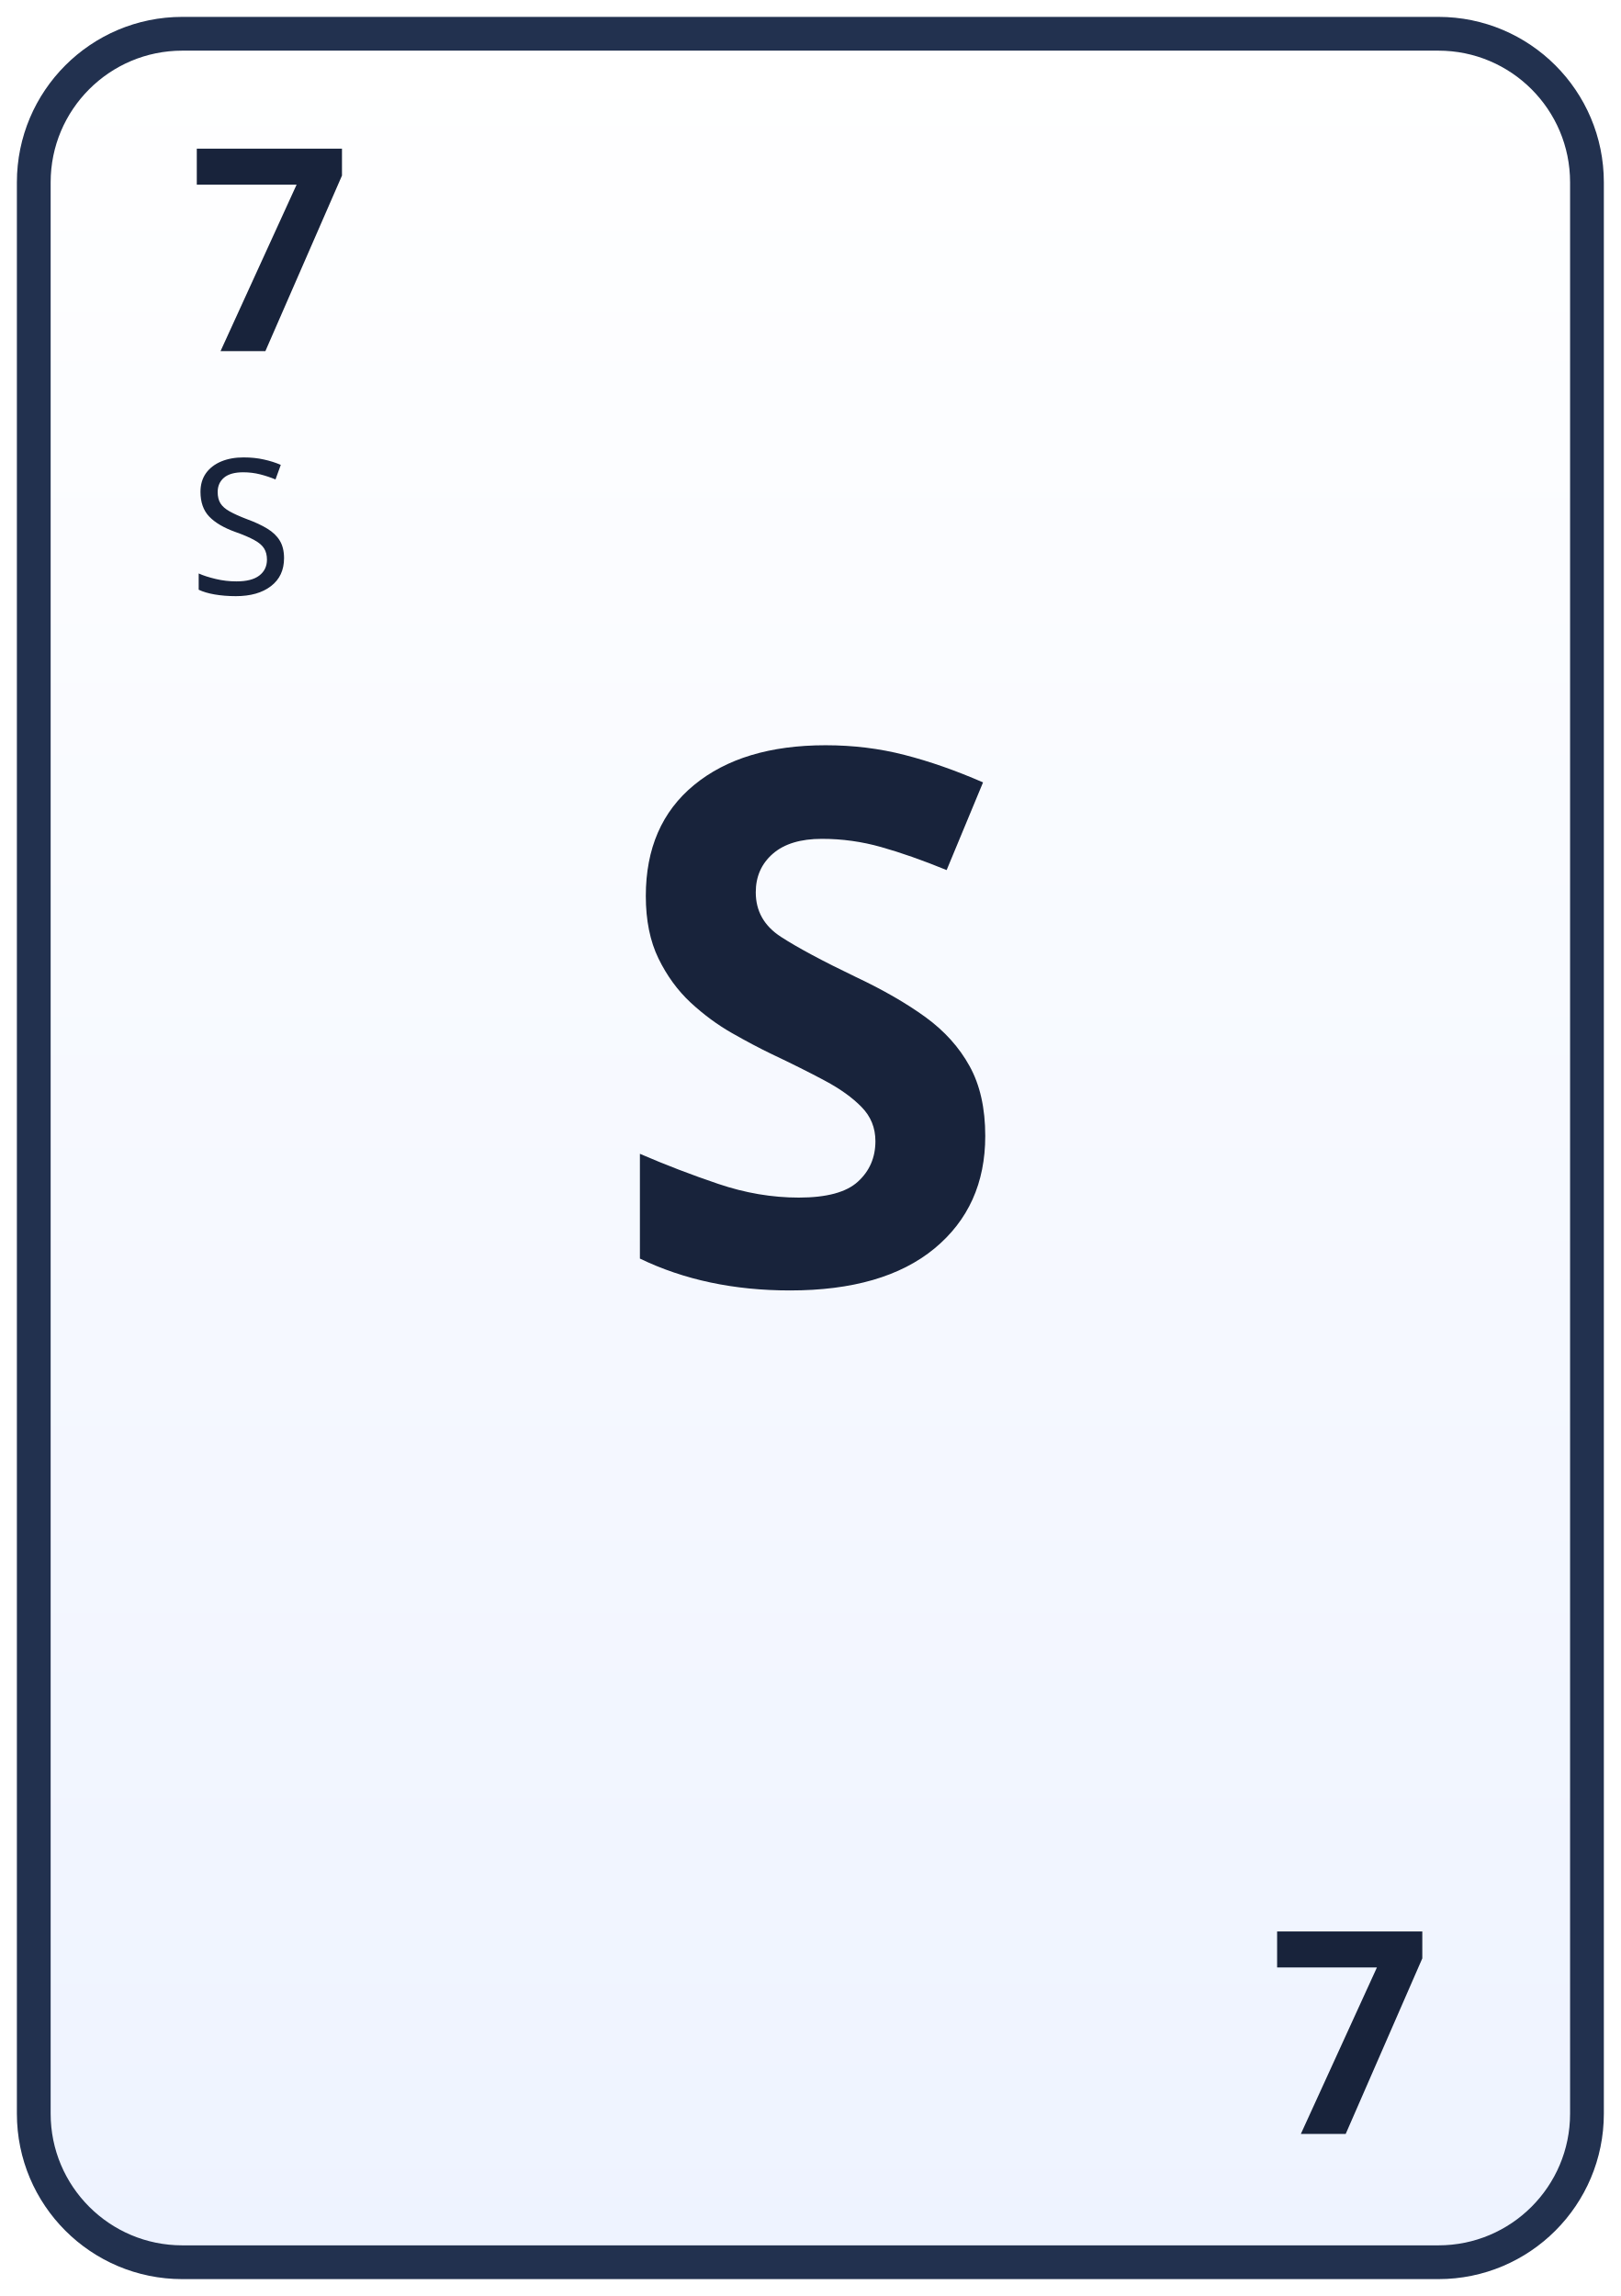
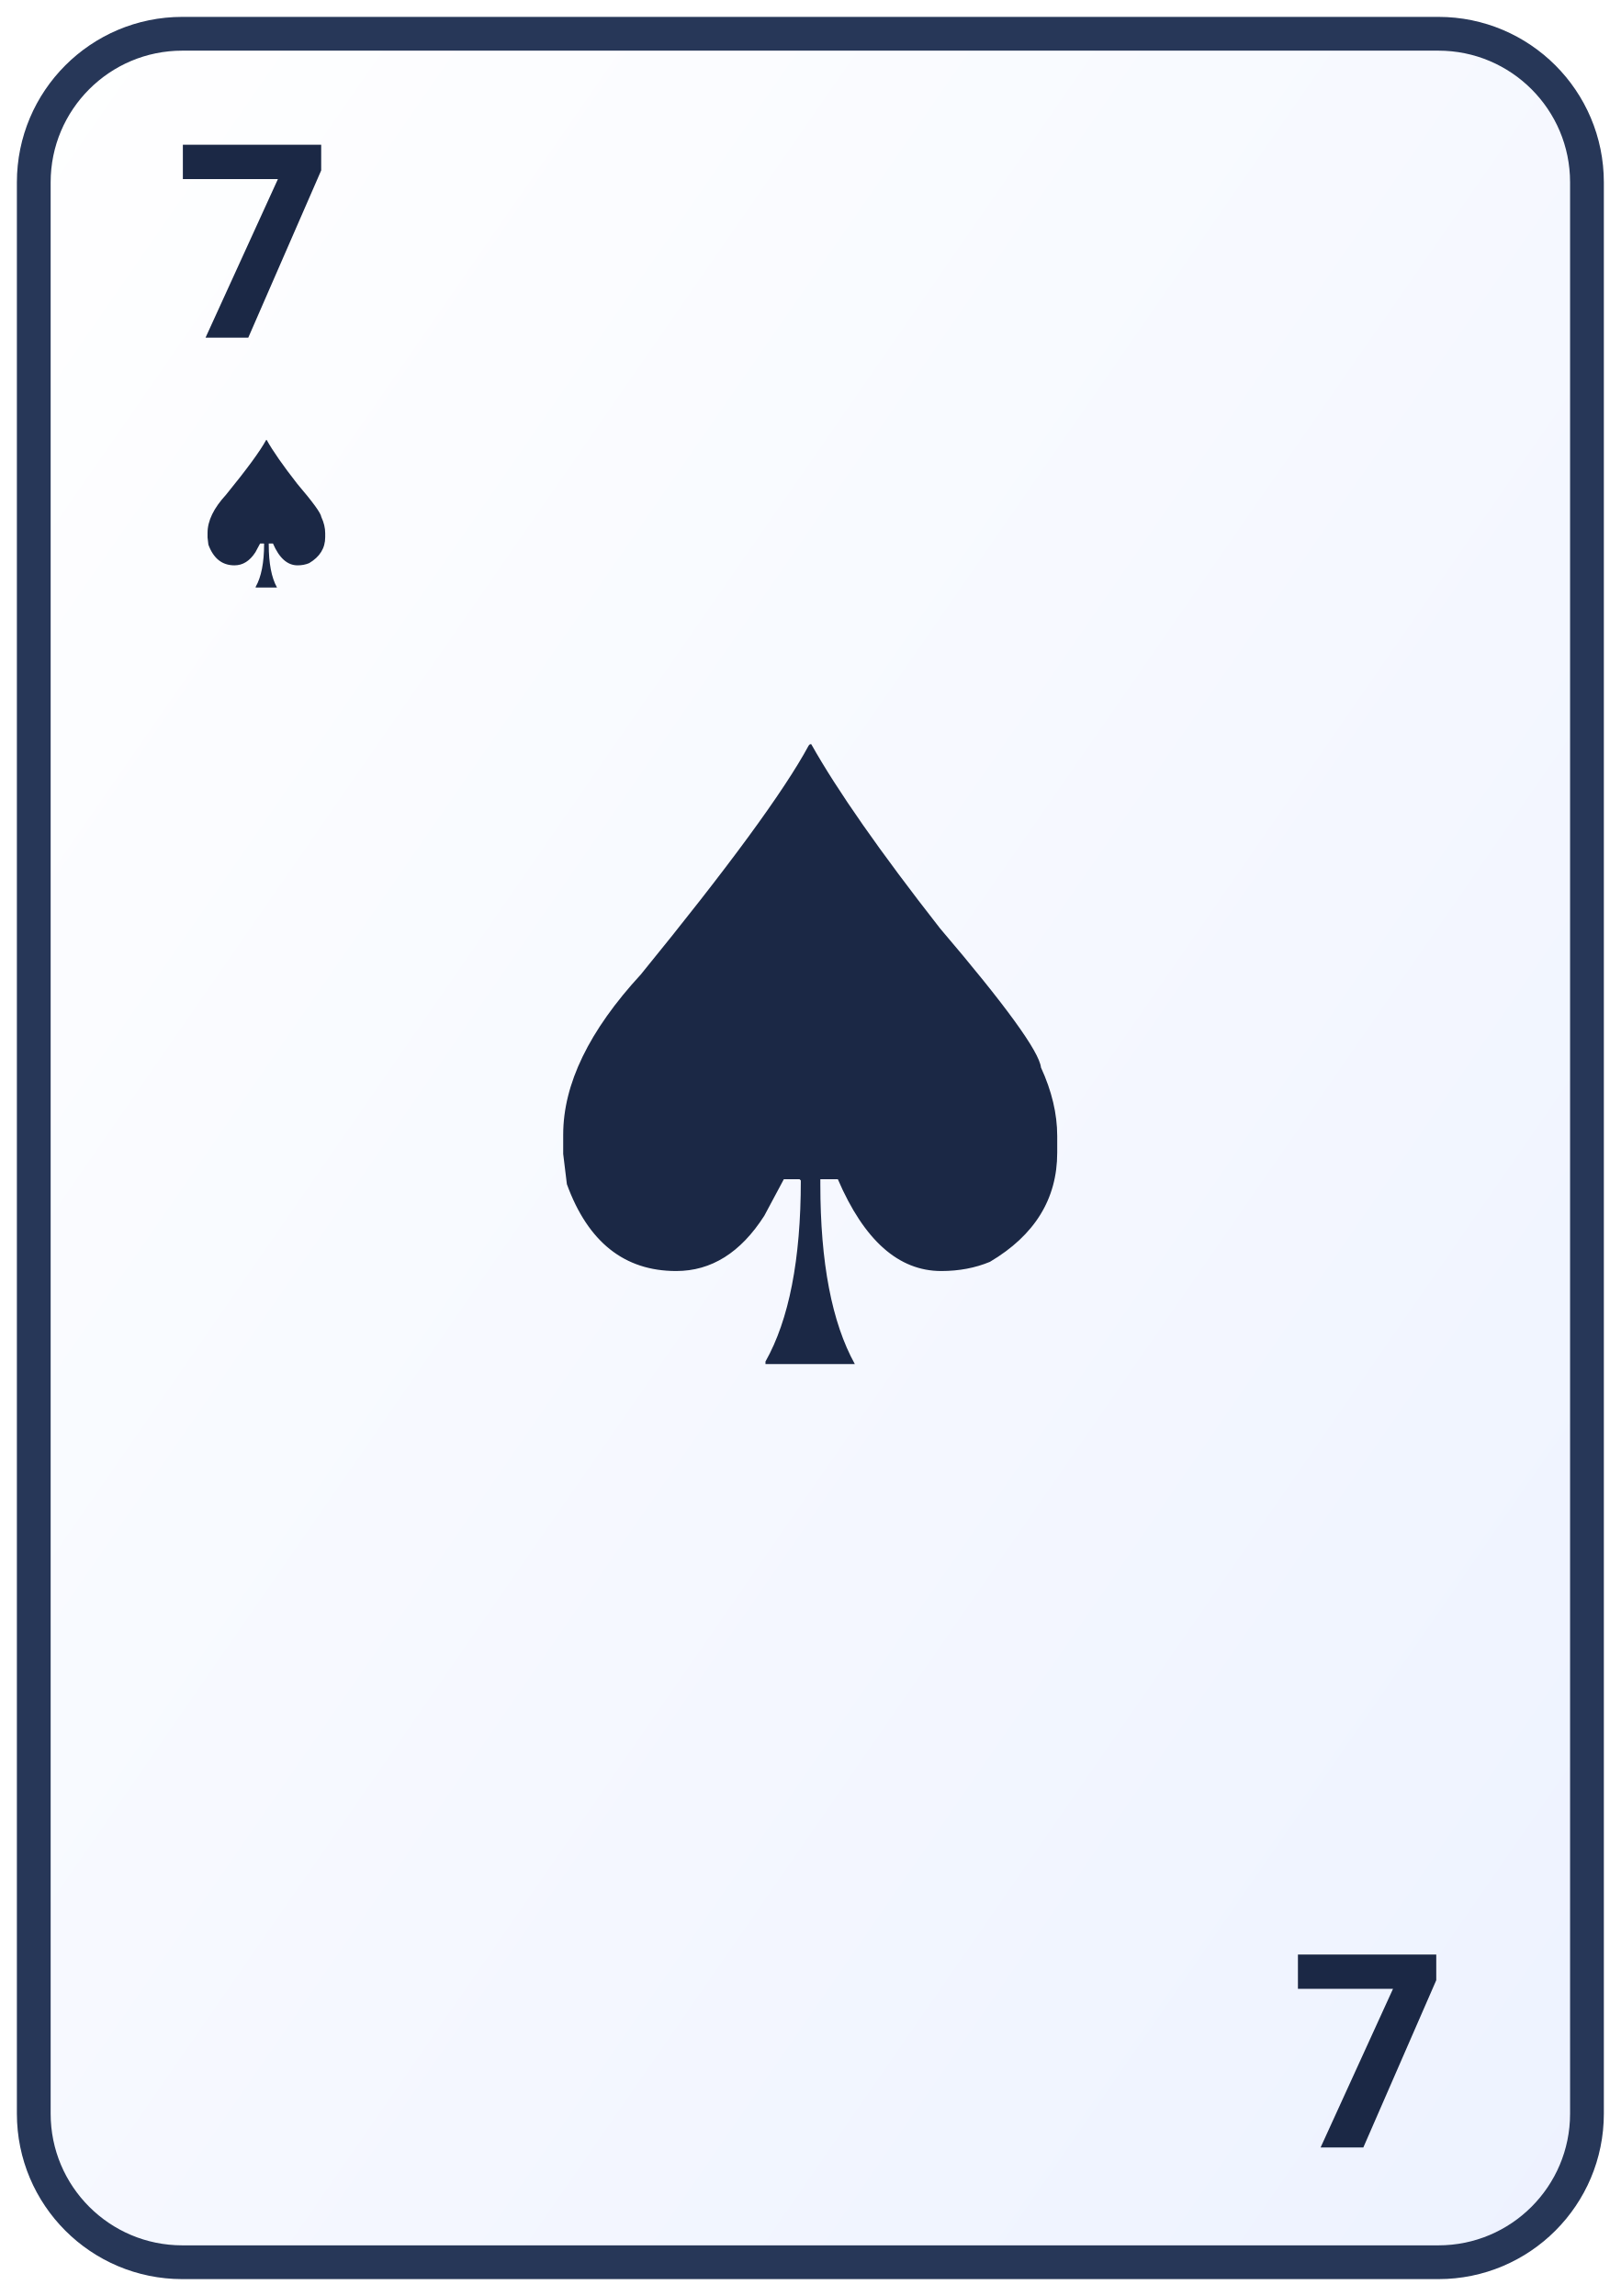
<svg xmlns="http://www.w3.org/2000/svg" viewBox="0 0 240 340" role="img" aria-label="7S">
  <defs>
-     <linearGradient id="cardFace" x1="0" y1="0" x2="0" y2="1">
+     <linearGradient id="face" x1="0" y1="0" x2="1" y2="1">
      <stop offset="0%" stop-color="#ffffff" />
-       <stop offset="100%" stop-color="#eef3ff" />
+       <stop offset="100%" stop-color="#edf2ff" />
    </linearGradient>
  </defs>
-   <rect x="5" y="5" width="230" height="330" rx="22" fill="url(#cardFace)" stroke="#22314f" stroke-width="5" />
-   <text x="28" y="52" font-size="42" font-family="Trebuchet MS, sans-serif" fill="#18233b" font-weight="700">7</text>
-   <text x="28" y="88" font-size="28" font-family="Trebuchet MS, sans-serif" fill="#18233b">S</text>
-   <text x="120" y="190" text-anchor="middle" font-size="110" font-family="Trebuchet MS, sans-serif" fill="#18233b" font-weight="700">S</text>
-   <text x="212" y="316" text-anchor="end" font-size="42" font-family="Trebuchet MS, sans-serif" fill="#18233b" font-weight="700">7</text>
+   <rect x="5" y="5" width="230" height="330" rx="22" fill="url(#face)" stroke="#273758" stroke-width="5" />
+   <text x="26" y="50" font-size="40" font-family="Trebuchet MS, sans-serif" fill="#1b2845" font-weight="700">7</text>
+   <text x="26" y="87" font-size="30" font-family="Trebuchet MS, sans-serif" fill="#1b2845" font-weight="700">♠</text>
+   <text x="120" y="202" text-anchor="middle" font-size="126" font-family="Trebuchet MS, sans-serif" fill="#1b2845" font-weight="700">♠</text>
+   <text x="214" y="318" text-anchor="end" font-size="40" font-family="Trebuchet MS, sans-serif" fill="#1b2845" font-weight="700">7</text>
</svg>
